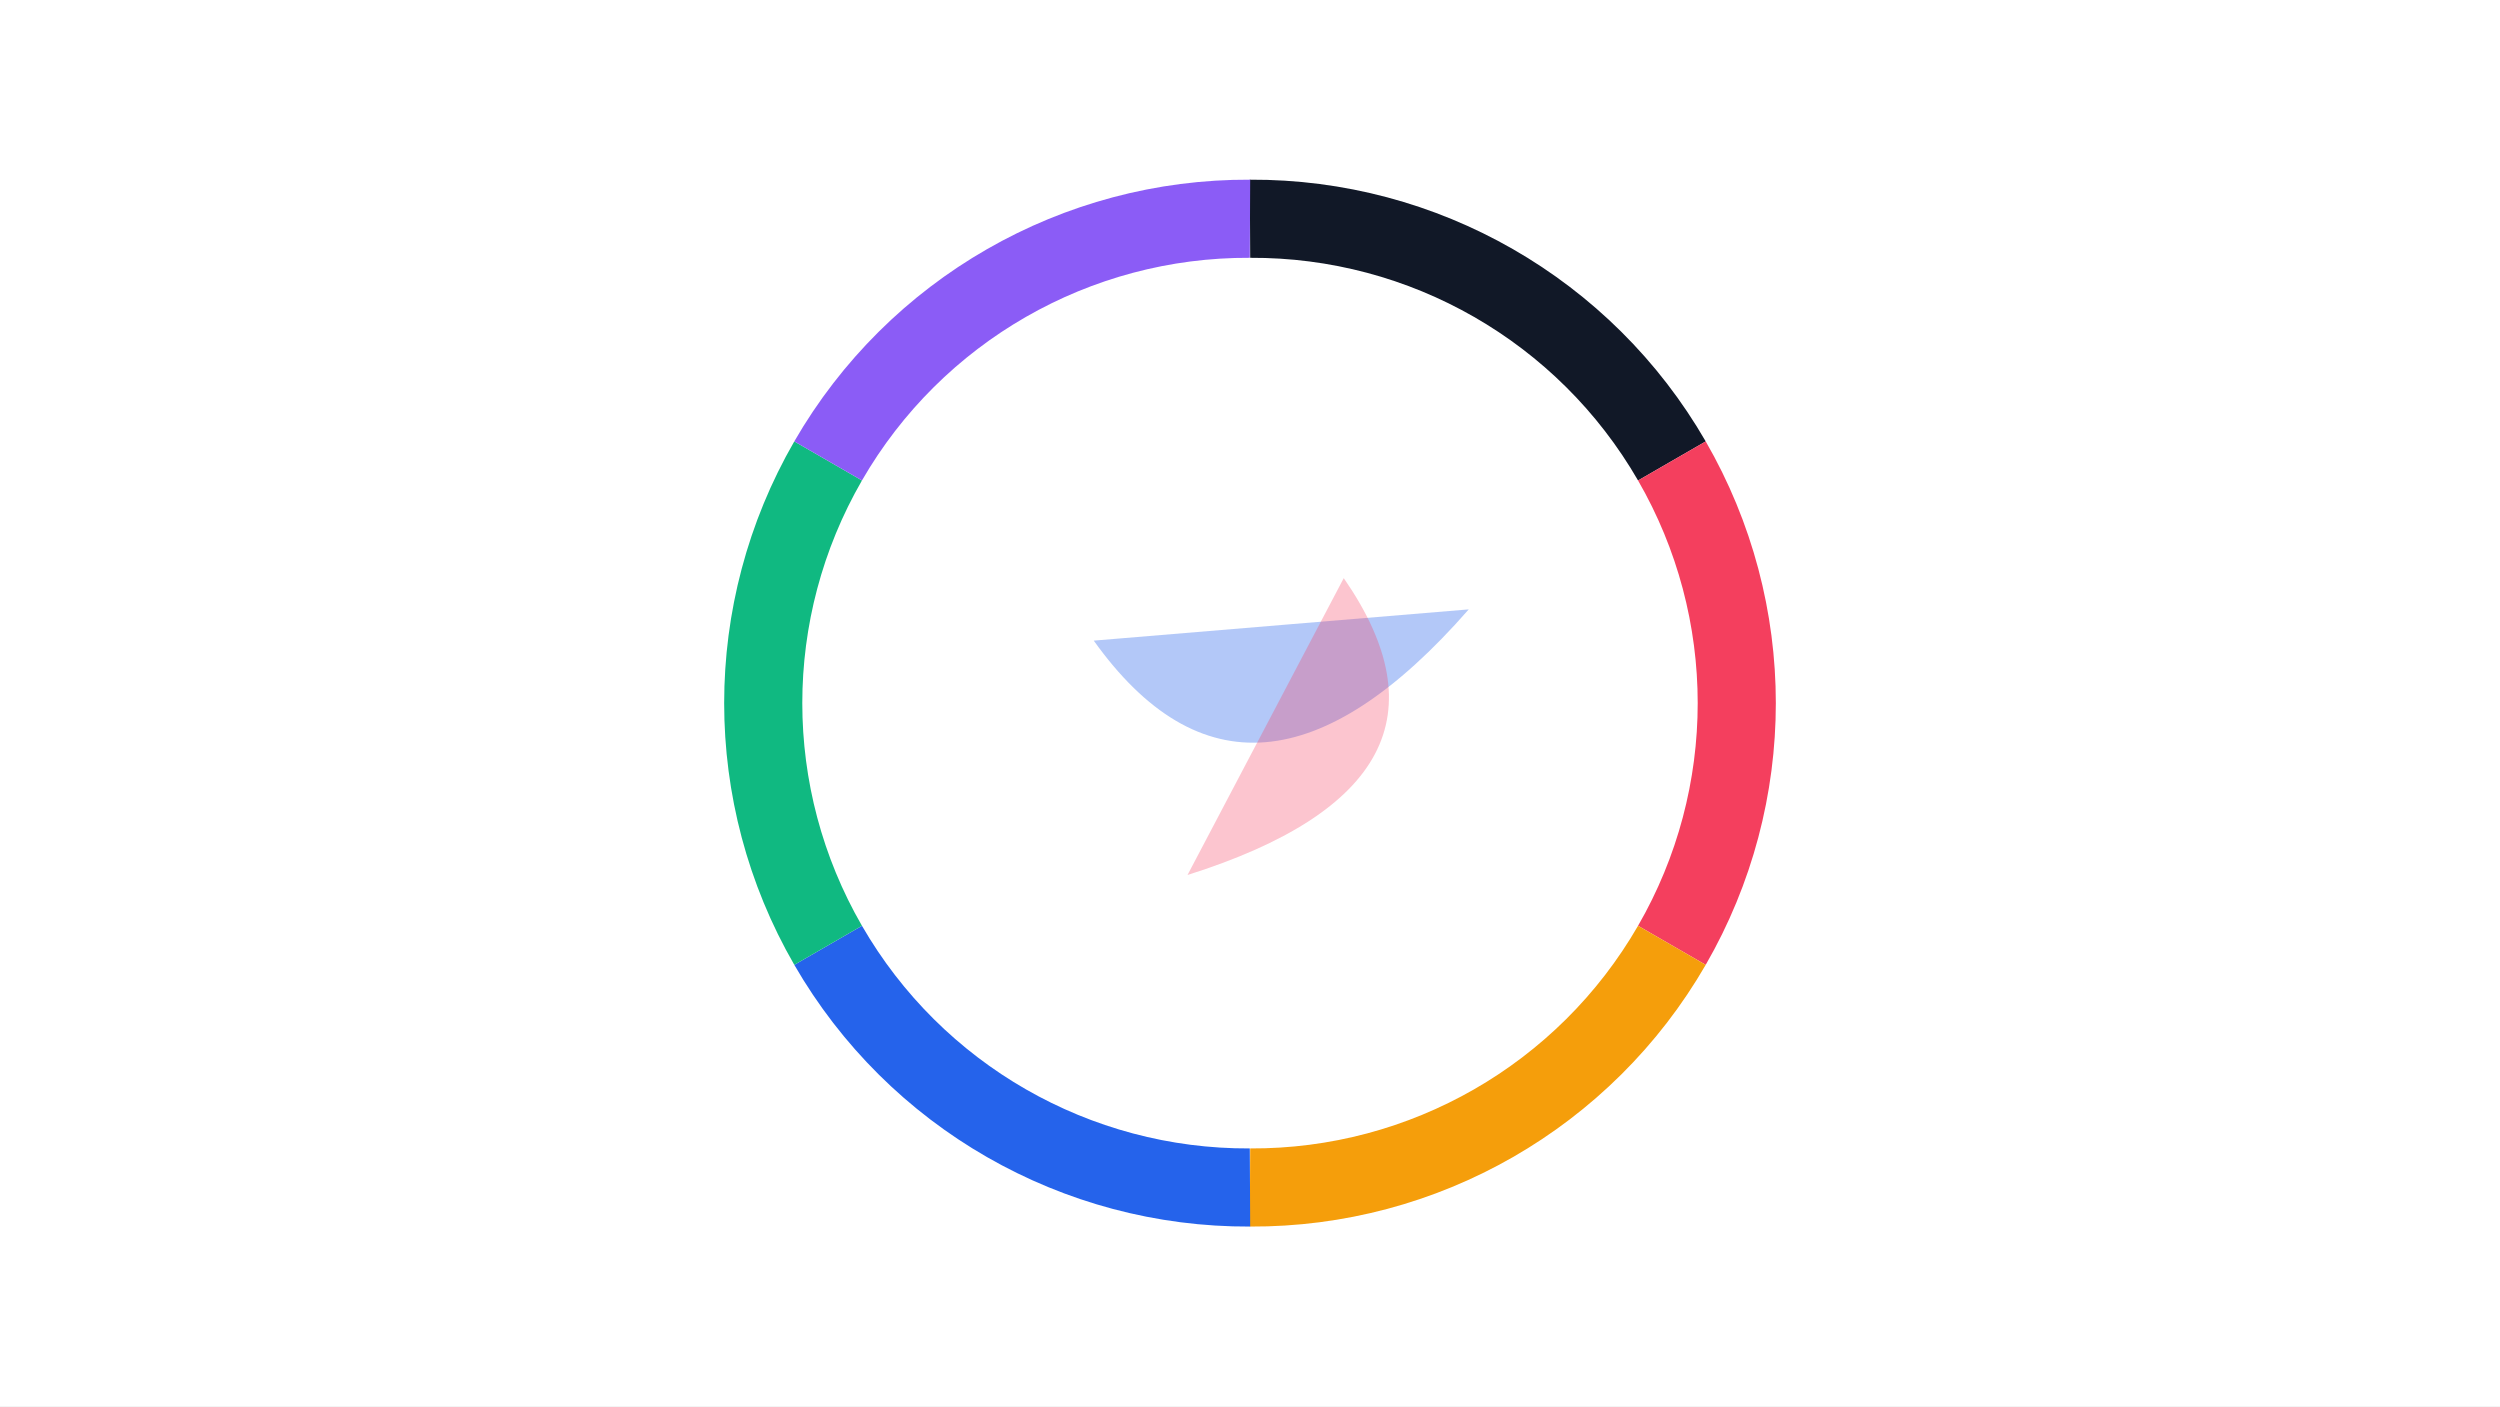
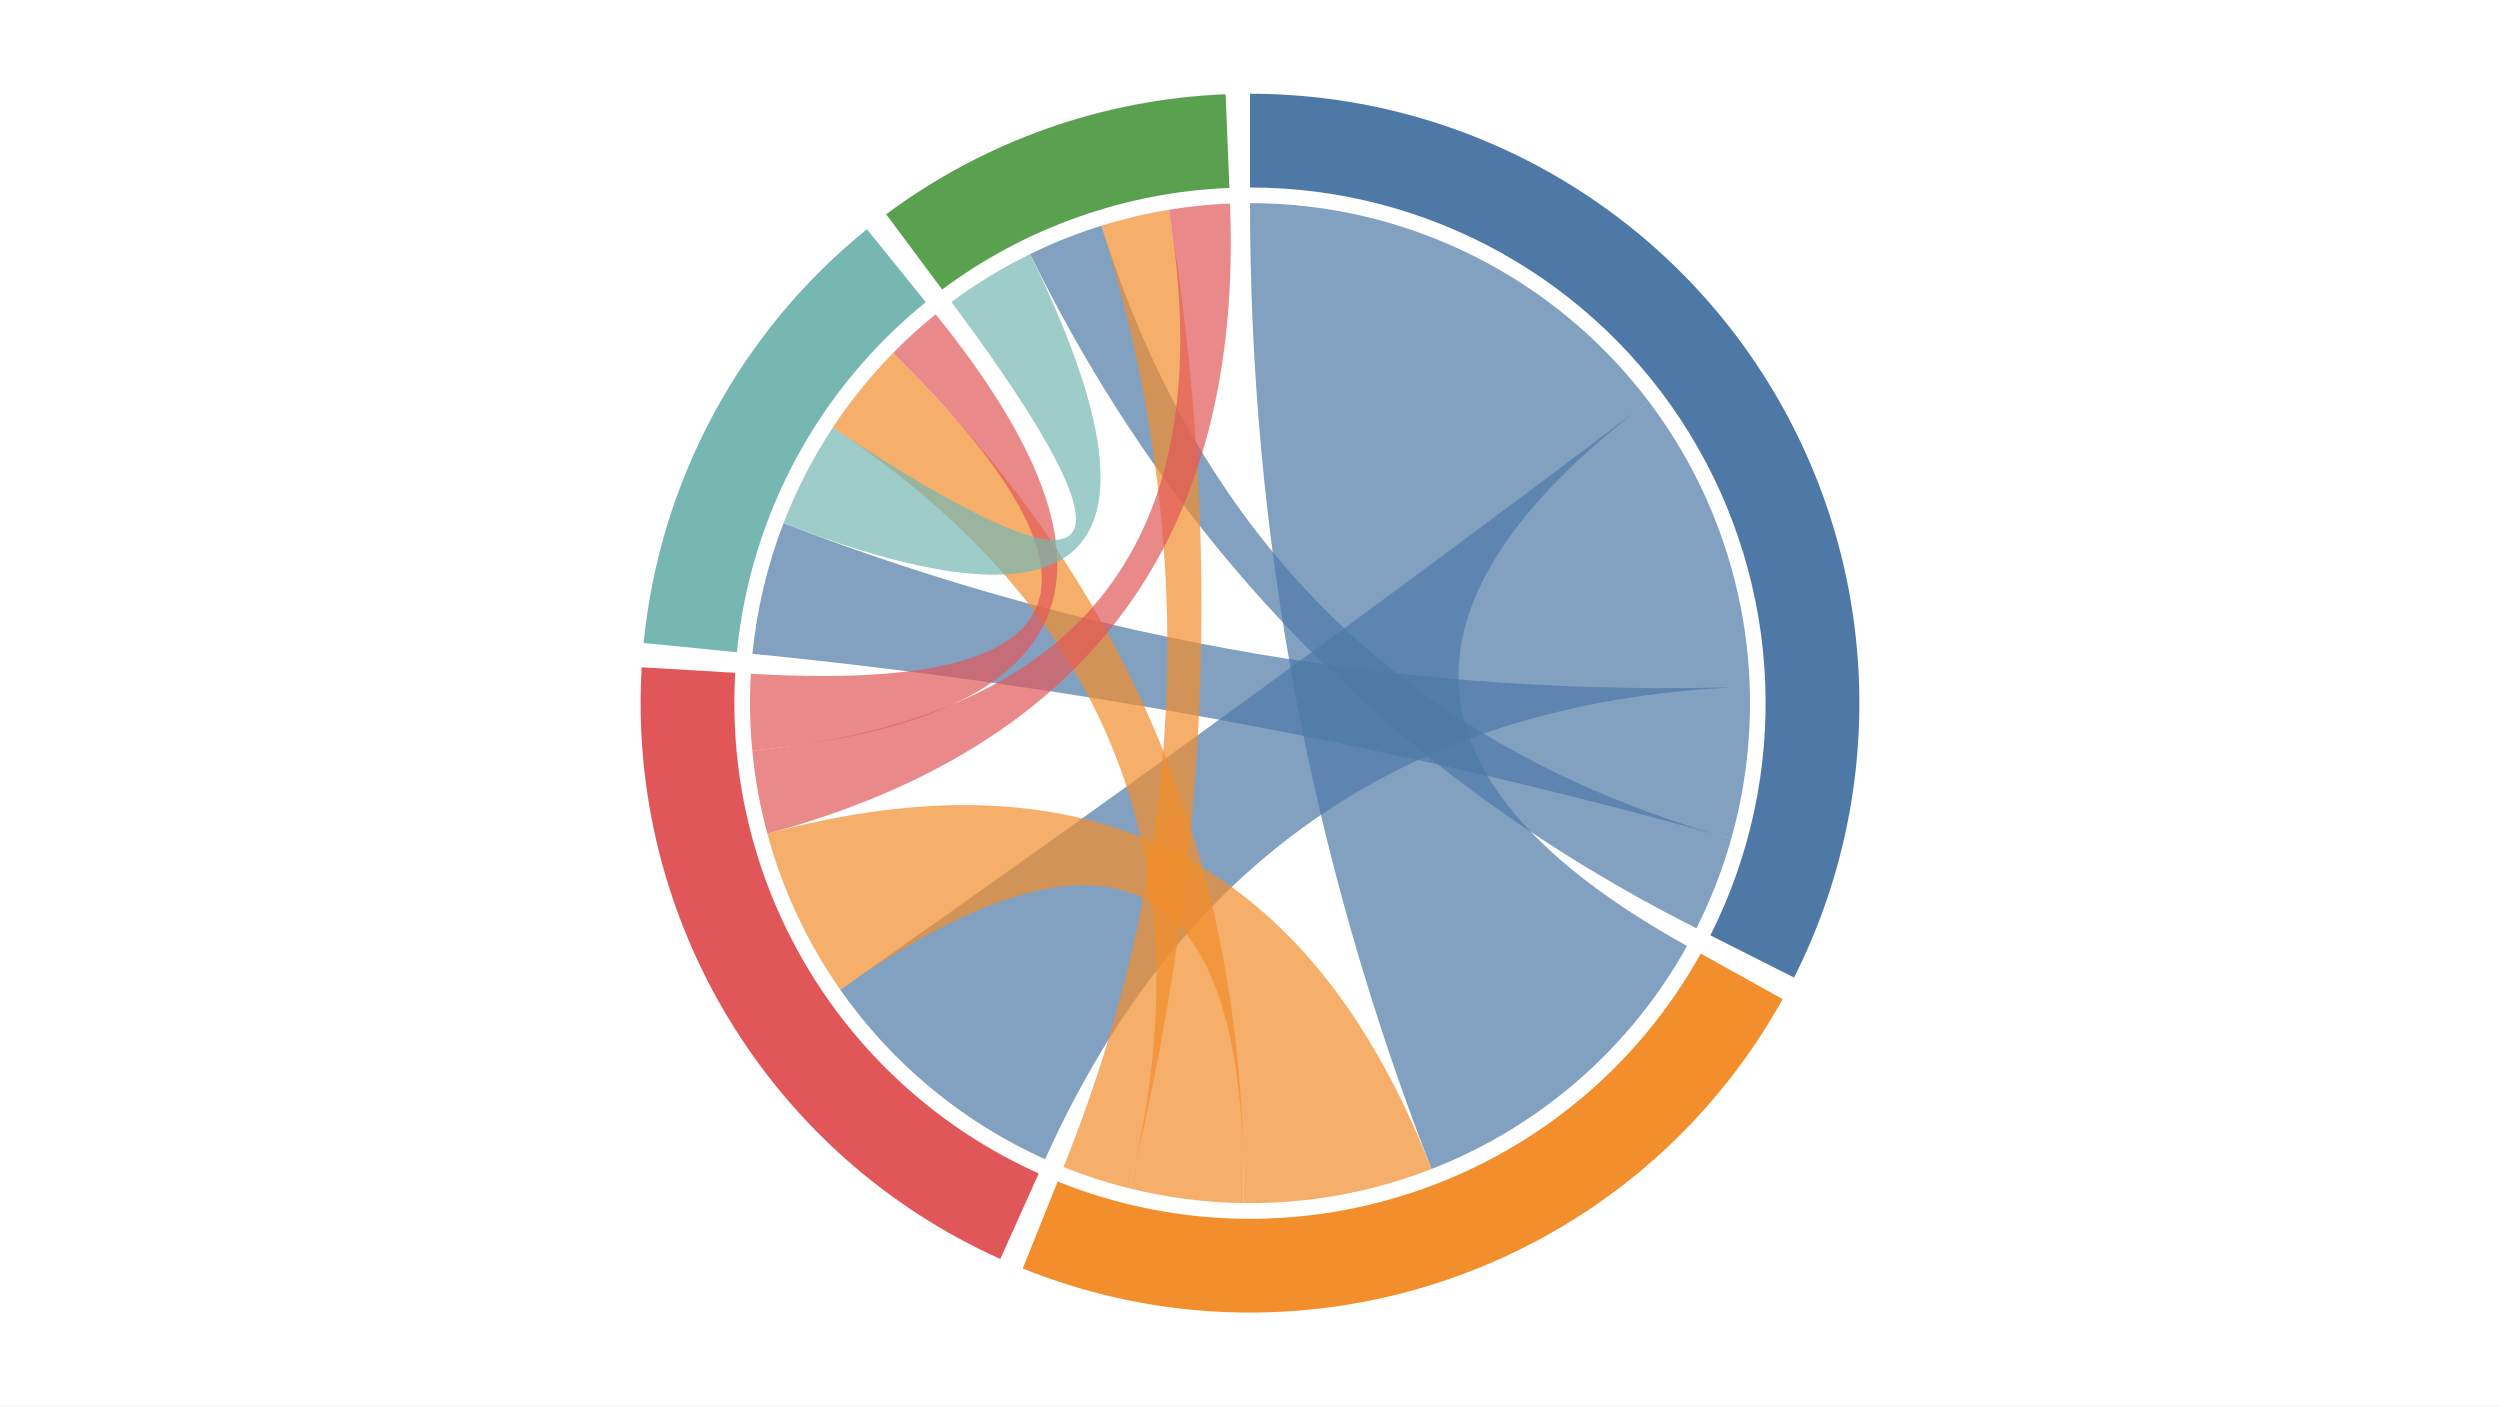
<svg xmlns="http://www.w3.org/2000/svg" viewBox="0 0 320 180" fill="none">
  <rect width="320" height="180" fill="#fff" />
  <g transform="translate(160,90)">
-     <path d="M0,-62 A62,62 0 0,1 54,-31" stroke="#111827" stroke-width="10" fill="none" />
-     <path d="M54,-31 A62,62 0 0,1 54,31" stroke="#f43f5e" stroke-width="10" fill="none" />
-     <path d="M54,31 A62,62 0 0,1 0,62" stroke="#f59e0b" stroke-width="10" fill="none" />
-     <path d="M0,62 A62,62 0 0,1 -54,31" stroke="#2563eb" stroke-width="10" fill="none" />
-     <path d="M-54,31 A62,62 0 0,1 -54,-31" stroke="#10b981" stroke-width="10" fill="none" />
-     <path d="M-54,-31 A62,62 0 0,1 0,-62" stroke="#8b5cf6" stroke-width="10" fill="none" />
-     <path d="M-20,-8 Q0,20 28,-12" fill="#2563eb" fill-opacity="0.35" />
-     <path d="M12,-16 Q30,10 -8,22" fill="#f43f5e" fill-opacity="0.3" />
+     <path d="M0,-64A64,64,0,0,1,51.029,-38.627Q0,0,55.943,31.086A64,64,0,0,1,23.231,59.635Q0,0,0,-64Z" fill="#4e79a7" fill-opacity="0.7" />
+     <path d="M51.029,-38.627A64,64,0,0,1,63.966,-2.092Q0,0,-26.225,58.38A64,64,0,0,1,-52.448,36.677Q0,0,51.029,-38.627Z" fill="#4e79a7" fill-opacity="0.7" />
+     <path d="M63.966,-2.092A64,64,0,0,1,61.597,17.374Q0,0,-63.688,-6.314A64,64,0,0,1,-59.716,-23.023Q0,0,63.966,-2.092Z" fill="#4e79a7" fill-opacity="0.7" />
+     <path d="M61.597,17.374A64,64,0,0,1,57.142,28.824Q0,0,-28.142,-57.481A64,64,0,0,1,-19.004,-61.114Q0,0,61.597,17.374Z" fill="#4e79a7" fill-opacity="0.7" />
+     <path d="M23.231,59.635A64,64,0,0,1,-0.836,63.995Q0,0,-52.448,36.677A64,64,0,0,1,-61.78,16.712Q0,0,23.231,59.635Z" fill="#f28e2c" fill-opacity="0.7" />
+     <path d="M-0.836,63.995A64,64,0,0,1,-15.448,62.108Q0,0,-53.417,-35.251A64,64,0,0,1,-45.697,-44.808Q0,0,-0.836,63.995Z" fill="#f28e2c" fill-opacity="0.7" />
+     <path d="M-15.448,62.108A64,64,0,0,1,-23.87,59.382Q0,0,-19.004,-61.114A64,64,0,0,1,-10.389,-63.151Q0,0,-15.448,62.108Z" fill="#f28e2c" fill-opacity="0.7" />
+     <path d="M-63.711,6.07A64,64,0,0,1,-63.889,-3.762Q0,0,-45.697,-44.808A64,64,0,0,1,-40.236,-49.77Q0,0,-63.711,6.07Z" fill="#e15759" fill-opacity="0.7" />
+     <path d="M-61.78,16.712A64,64,0,0,1,-63.711,6.07Q0,0,-10.389,-63.151A64,64,0,0,1,-2.559,-63.949Q0,0,-61.78,16.712Z" fill="#e15759" fill-opacity="0.7" />
+     <path d="M-59.716,-23.023A64,64,0,0,1,-53.417,-35.251Q0,0,-38.213,-51.34A64,64,0,0,1,-28.142,-57.481Q0,0,-59.716,-23.023Z" fill="#76b7b2" fill-opacity="0.7" />
+     <path d="M0,-78A78,78,0,0,1,69.641,35.129L58.927,29.725A66,66,0,0,0,0,-66Z" fill="#4e79a7" />
+     <path d="M68.181,37.886A78,78,0,0,1,-29.091,72.372L-24.616,61.238A66,66,0,0,0,57.692,32.057Z" fill="#f28e2c" />
+     <path d="M-31.962,71.151A78,78,0,0,1,-77.865,-4.585L-65.886,-3.88A66,66,0,0,0,-27.045,60.204Z" fill="#e15759" />
+     <path d="M-77.619,-7.695A78,78,0,0,1,-49.037,-60.658L-41.493,-51.326A66,66,0,0,0,-65.678,-6.511Z" fill="#76b7b2" />
+     <path d="M-46.572,-62.57A78,78,0,0,1,-3.119,-77.938L-2.639,-65.947A66,66,0,0,0,-39.407,-52.944Z" fill="#59a14f" />
  </g>
</svg>
